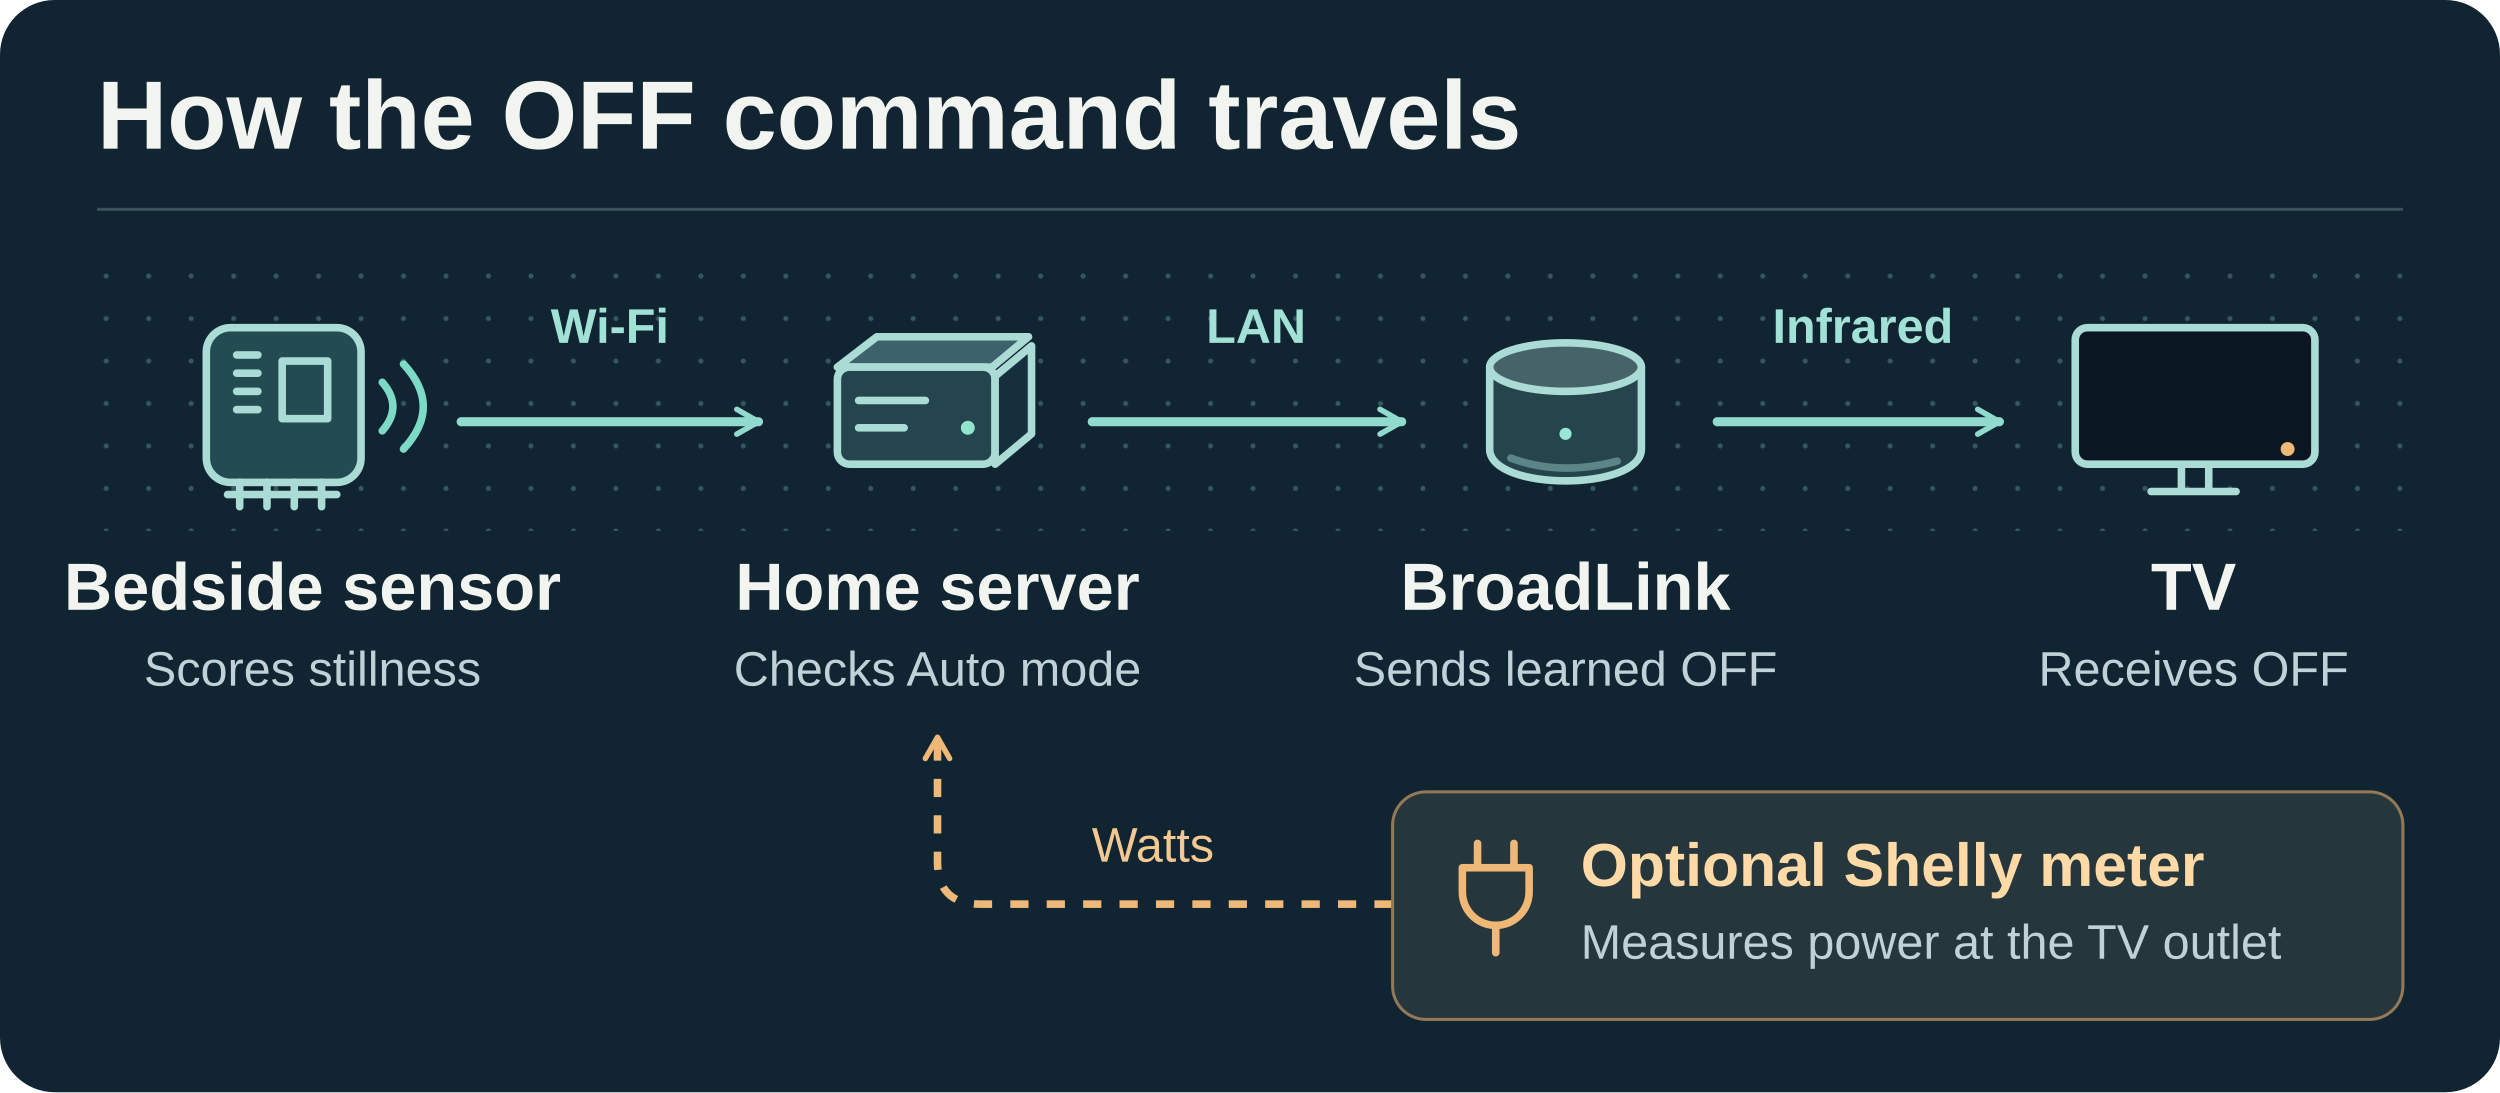
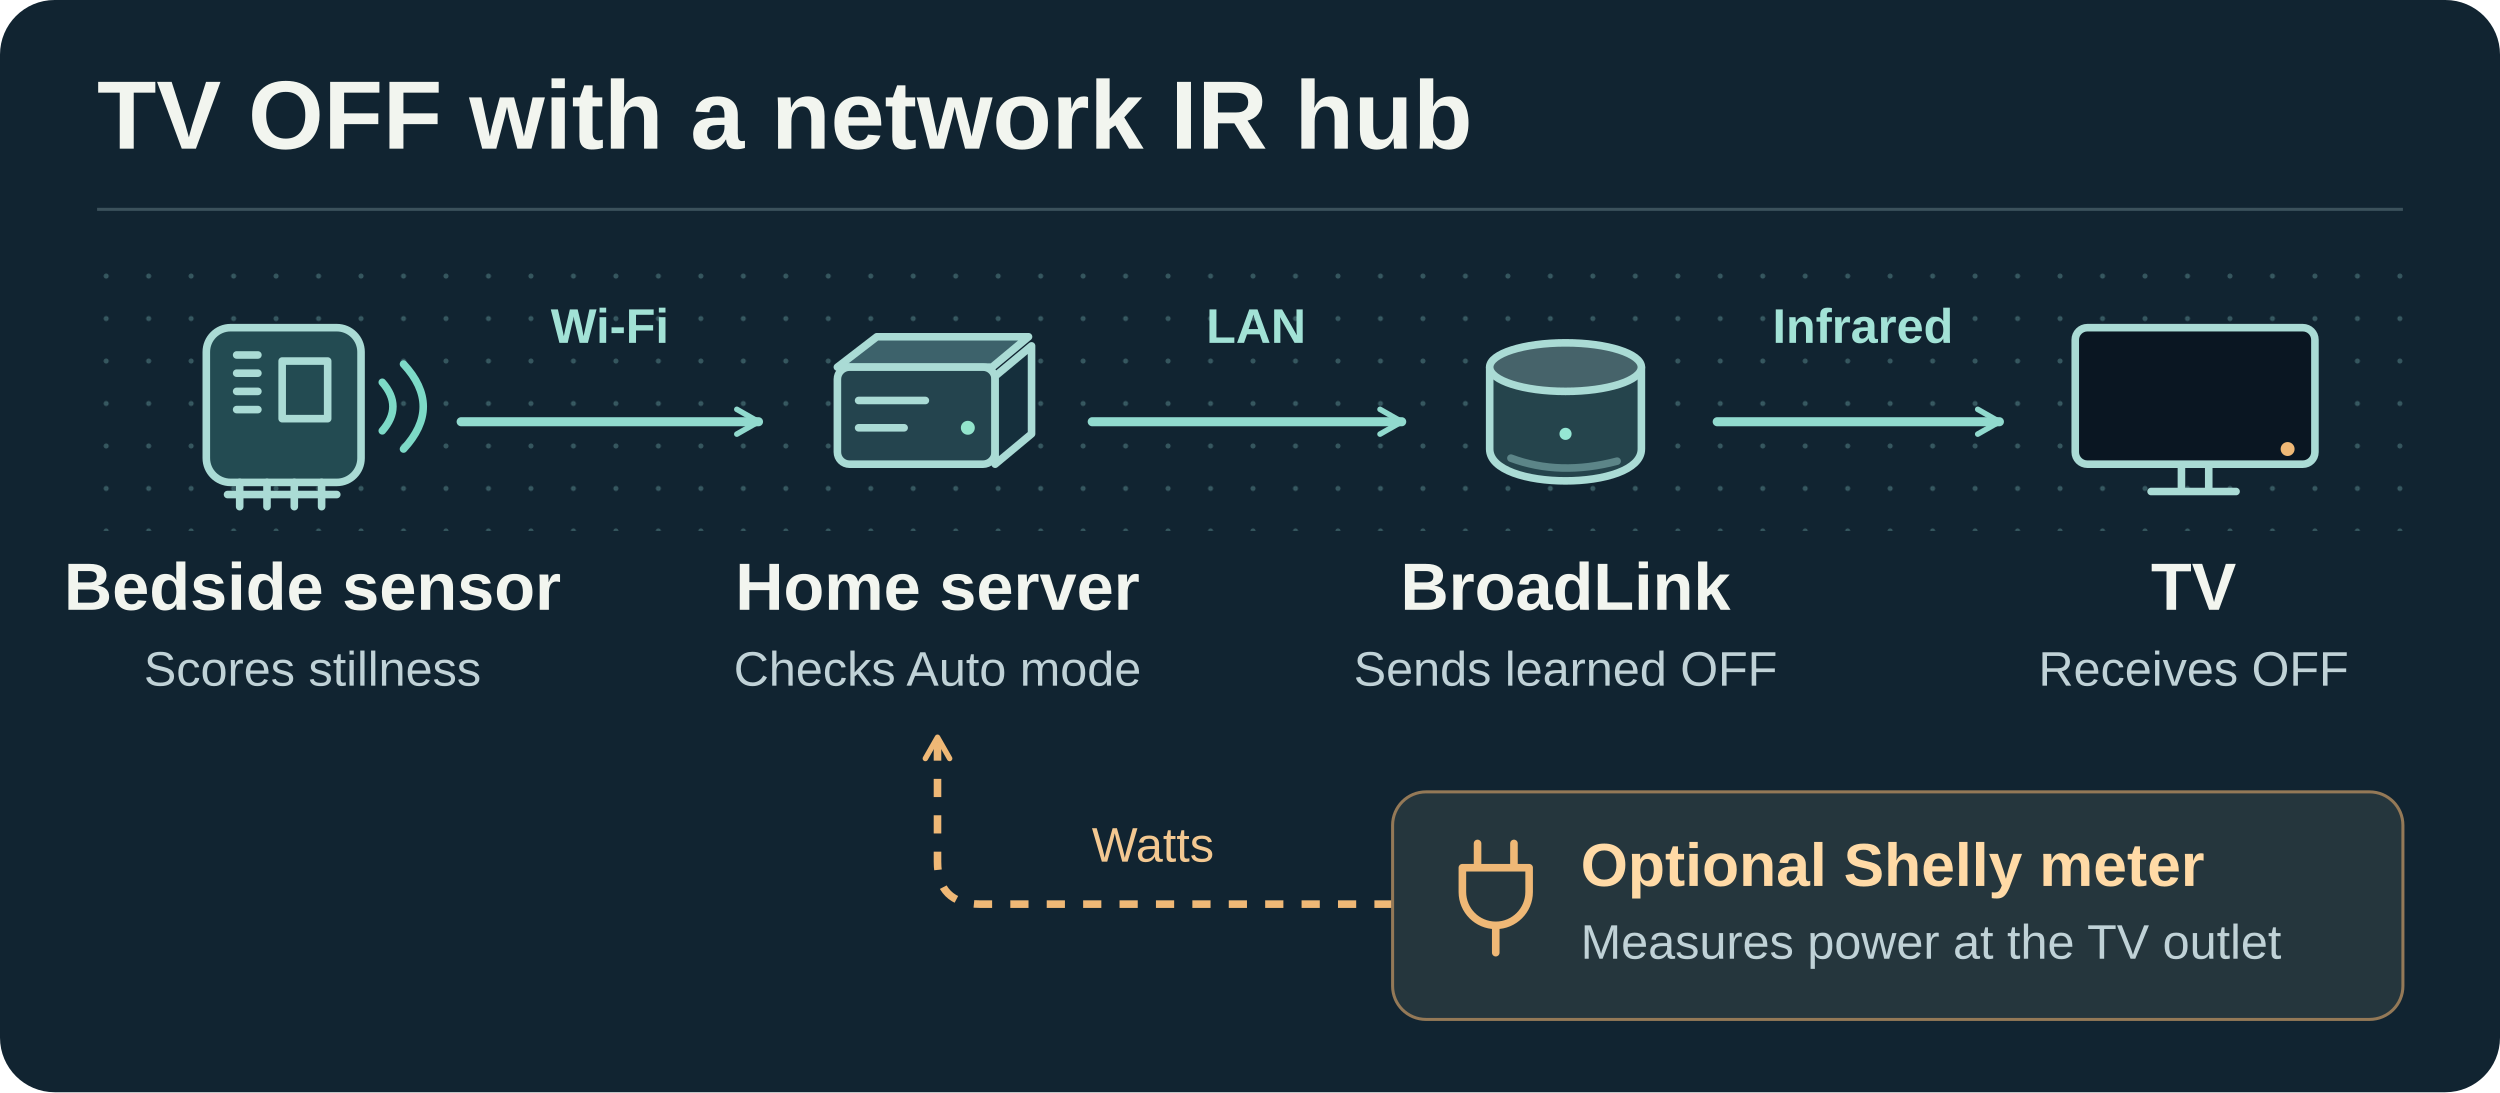
<svg xmlns="http://www.w3.org/2000/svg" width="824" height="360" viewBox="0 0 824 360" role="img" aria-labelledby="title desc">
  <defs>
    <style>
      text { font-family: "Segoe UI", Arial, sans-serif; }
      .name { fill: #f2f5ef; font-size: 22px; font-weight: 650; }
      .detail { fill: #c0d2d7; font-size: 16px; }
      .type { fill: #a2e2d6; font-size: 16px; font-weight: 600; }
      .trace { fill: none; stroke: #91dace; stroke-width: 3; stroke-linecap: round; stroke-linejoin: round; }
      .icon { stroke: #aadbd5; stroke-width: 2.5; stroke-linecap: round; stroke-linejoin: round; }
    </style>
    <pattern id="dots" width="14" height="14" patternUnits="userSpaceOnUse">
      <circle cx="7" cy="7" r="0.85" fill="#35565e" />
    </pattern>
    <marker id="arrow" viewBox="0 0 10 10" refX="8" refY="5" markerWidth="3.4" markerHeight="3.4" orient="auto">
      <path d="m1 1 7 4-7 4" fill="none" stroke="#91dace" stroke-width="1.8" stroke-linecap="round" stroke-linejoin="round" />
    </marker>
    <marker id="return" viewBox="0 0 10 10" refX="8" refY="5" markerWidth="4" markerHeight="4" orient="auto">
      <path d="m1 1 7 4-7 4" fill="none" stroke="#efb876" stroke-width="1.8" stroke-linecap="round" stroke-linejoin="round" />
    </marker>
  </defs>
  <rect width="824" height="360" rx="18" fill="#112431" />
-   <text x="32" y="49" fill="#f2f5ef" font-size="32" font-weight="650">How the OFF command travels</text>
+   <text x="32" y="49" fill="#f2f5ef" font-size="32" font-weight="650">TV OFF with a network IR hub</text>
  <path d="M32 69h760" stroke="#3b515b" />
  <rect x="32" y="82" width="760" height="93" fill="url(#dots)" />
  <g text-anchor="middle" class="type">
    <text x="201" y="113">Wi-Fi</text>
    <text x="414" y="113">LAN</text>
    <text x="614" y="113">Infrared</text>
  </g>
  <g class="trace" marker-end="url(#arrow)">
    <path d="M152 139h98" />
    <path d="M360 139h102" />
    <path d="M566 139h93" />
  </g>
  <g class="icon">
    <rect x="68" y="108" width="51" height="51" rx="8" fill="#234b52" />
    <g fill="none">
      <path d="M78 117h7m-7 6h7m-7 6h7m-7 6h7" />
      <path d="M93 119h15v19H93z" />
      <path d="M75 163h36m-32-4v8m9-8v8m9-8v8m9-8v8" />
      <path d="M126 126q7 8 0 16m7-22q13 14 0 28" stroke="#7ddac7" />
    </g>
    <path d="m276 121 13-10h50l-12 10z" fill="#3d626b" />
    <rect x="276" y="121" width="52" height="32" rx="4" fill="#24444e" />
    <path d="m328 124 12-10v29l-12 10z" fill="#152f3c" />
    <path d="M283 132h22m-22 9h15" fill="none" />
    <circle cx="319" cy="141" r="2.3" fill="#93e4cc" stroke="none" />
    <path d="M491 121v27c0 14 50 14 50 0v-27" fill="#25444c" />
    <ellipse cx="516" cy="121" rx="25" ry="8" fill="#46636a" />
    <path d="M498 151q16 6 35 1" fill="none" stroke="#5c8588" />
    <circle cx="516" cy="143" r="2" fill="#96e7d4" stroke="none" />
    <rect x="684" y="108" width="79" height="45" rx="4" fill="#0a1622" />
    <path d="M719 154v7m9-7v7m-19 1h28" fill="none" />
    <circle cx="754" cy="148" r="2.3" fill="#efb876" stroke="none" />
  </g>
  <g text-anchor="middle">
    <g class="name">
      <text x="103" y="201">Bedside sensor</text>
      <text x="309" y="201">Home server</text>
      <text x="516" y="201">BroadLink</text>
      <text x="723" y="201">TV</text>
    </g>
    <g class="detail">
      <text x="103" y="226">Scores stillness</text>
      <text x="309" y="226">Checks Auto mode</text>
      <text x="516" y="226">Sends learned OFF</text>
      <text x="723" y="226">Receives OFF</text>
    </g>
  </g>
  <path d="M459 298H323q-14 0-14-14v-41" fill="none" stroke="#efb876" stroke-width="2.5" stroke-dasharray="6 6" marker-end="url(#return)" />
  <text x="380" y="284" fill="#f3c891" font-size="16" text-anchor="middle">Watts</text>
  <rect x="459" y="261" width="333" height="75" rx="11" fill="#25363d" stroke="#947957" />
  <path d="M482 286h22v8a11 11 0 0 1-22 0zm5-8v8m12-8v8m-6 19v9" fill="none" stroke="#efb876" stroke-width="2.5" stroke-linecap="round" stroke-linejoin="round" />
  <text x="521" y="292" fill="#ffdaa6" font-size="20" font-weight="650">Optional Shelly meter</text>
  <text x="521" y="316" class="detail">Measures power at the TV outlet</text>
</svg>
